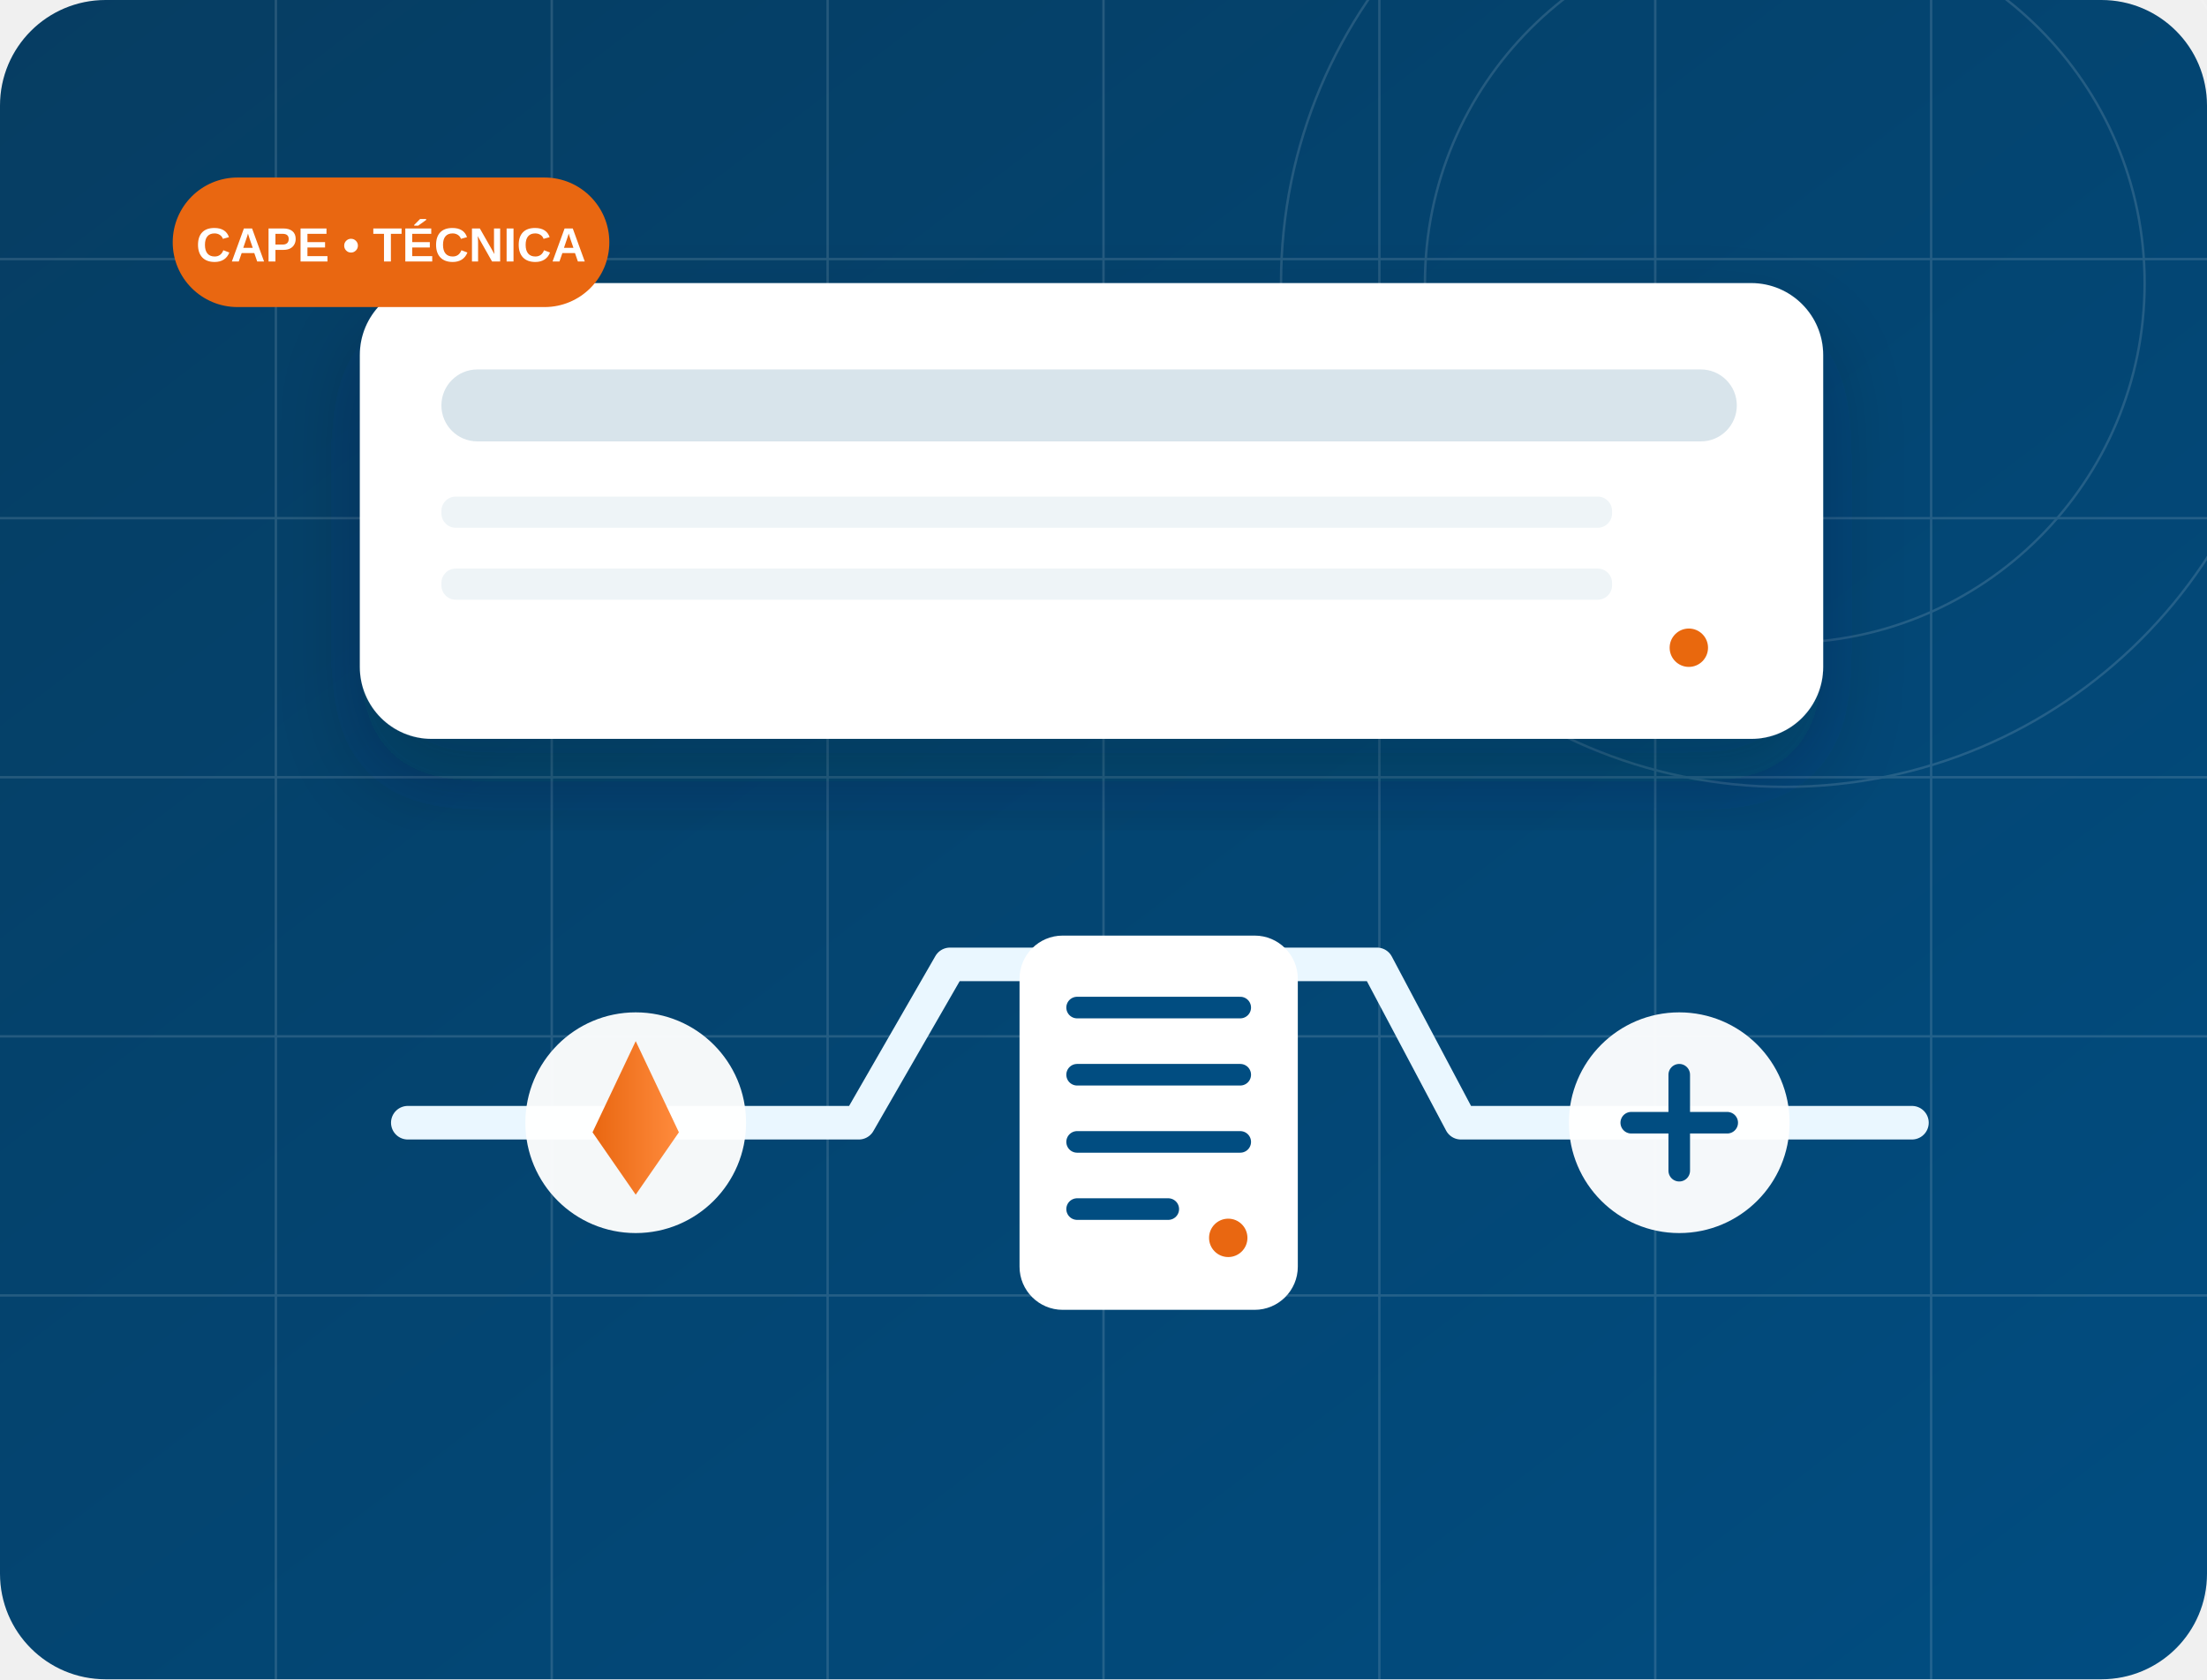
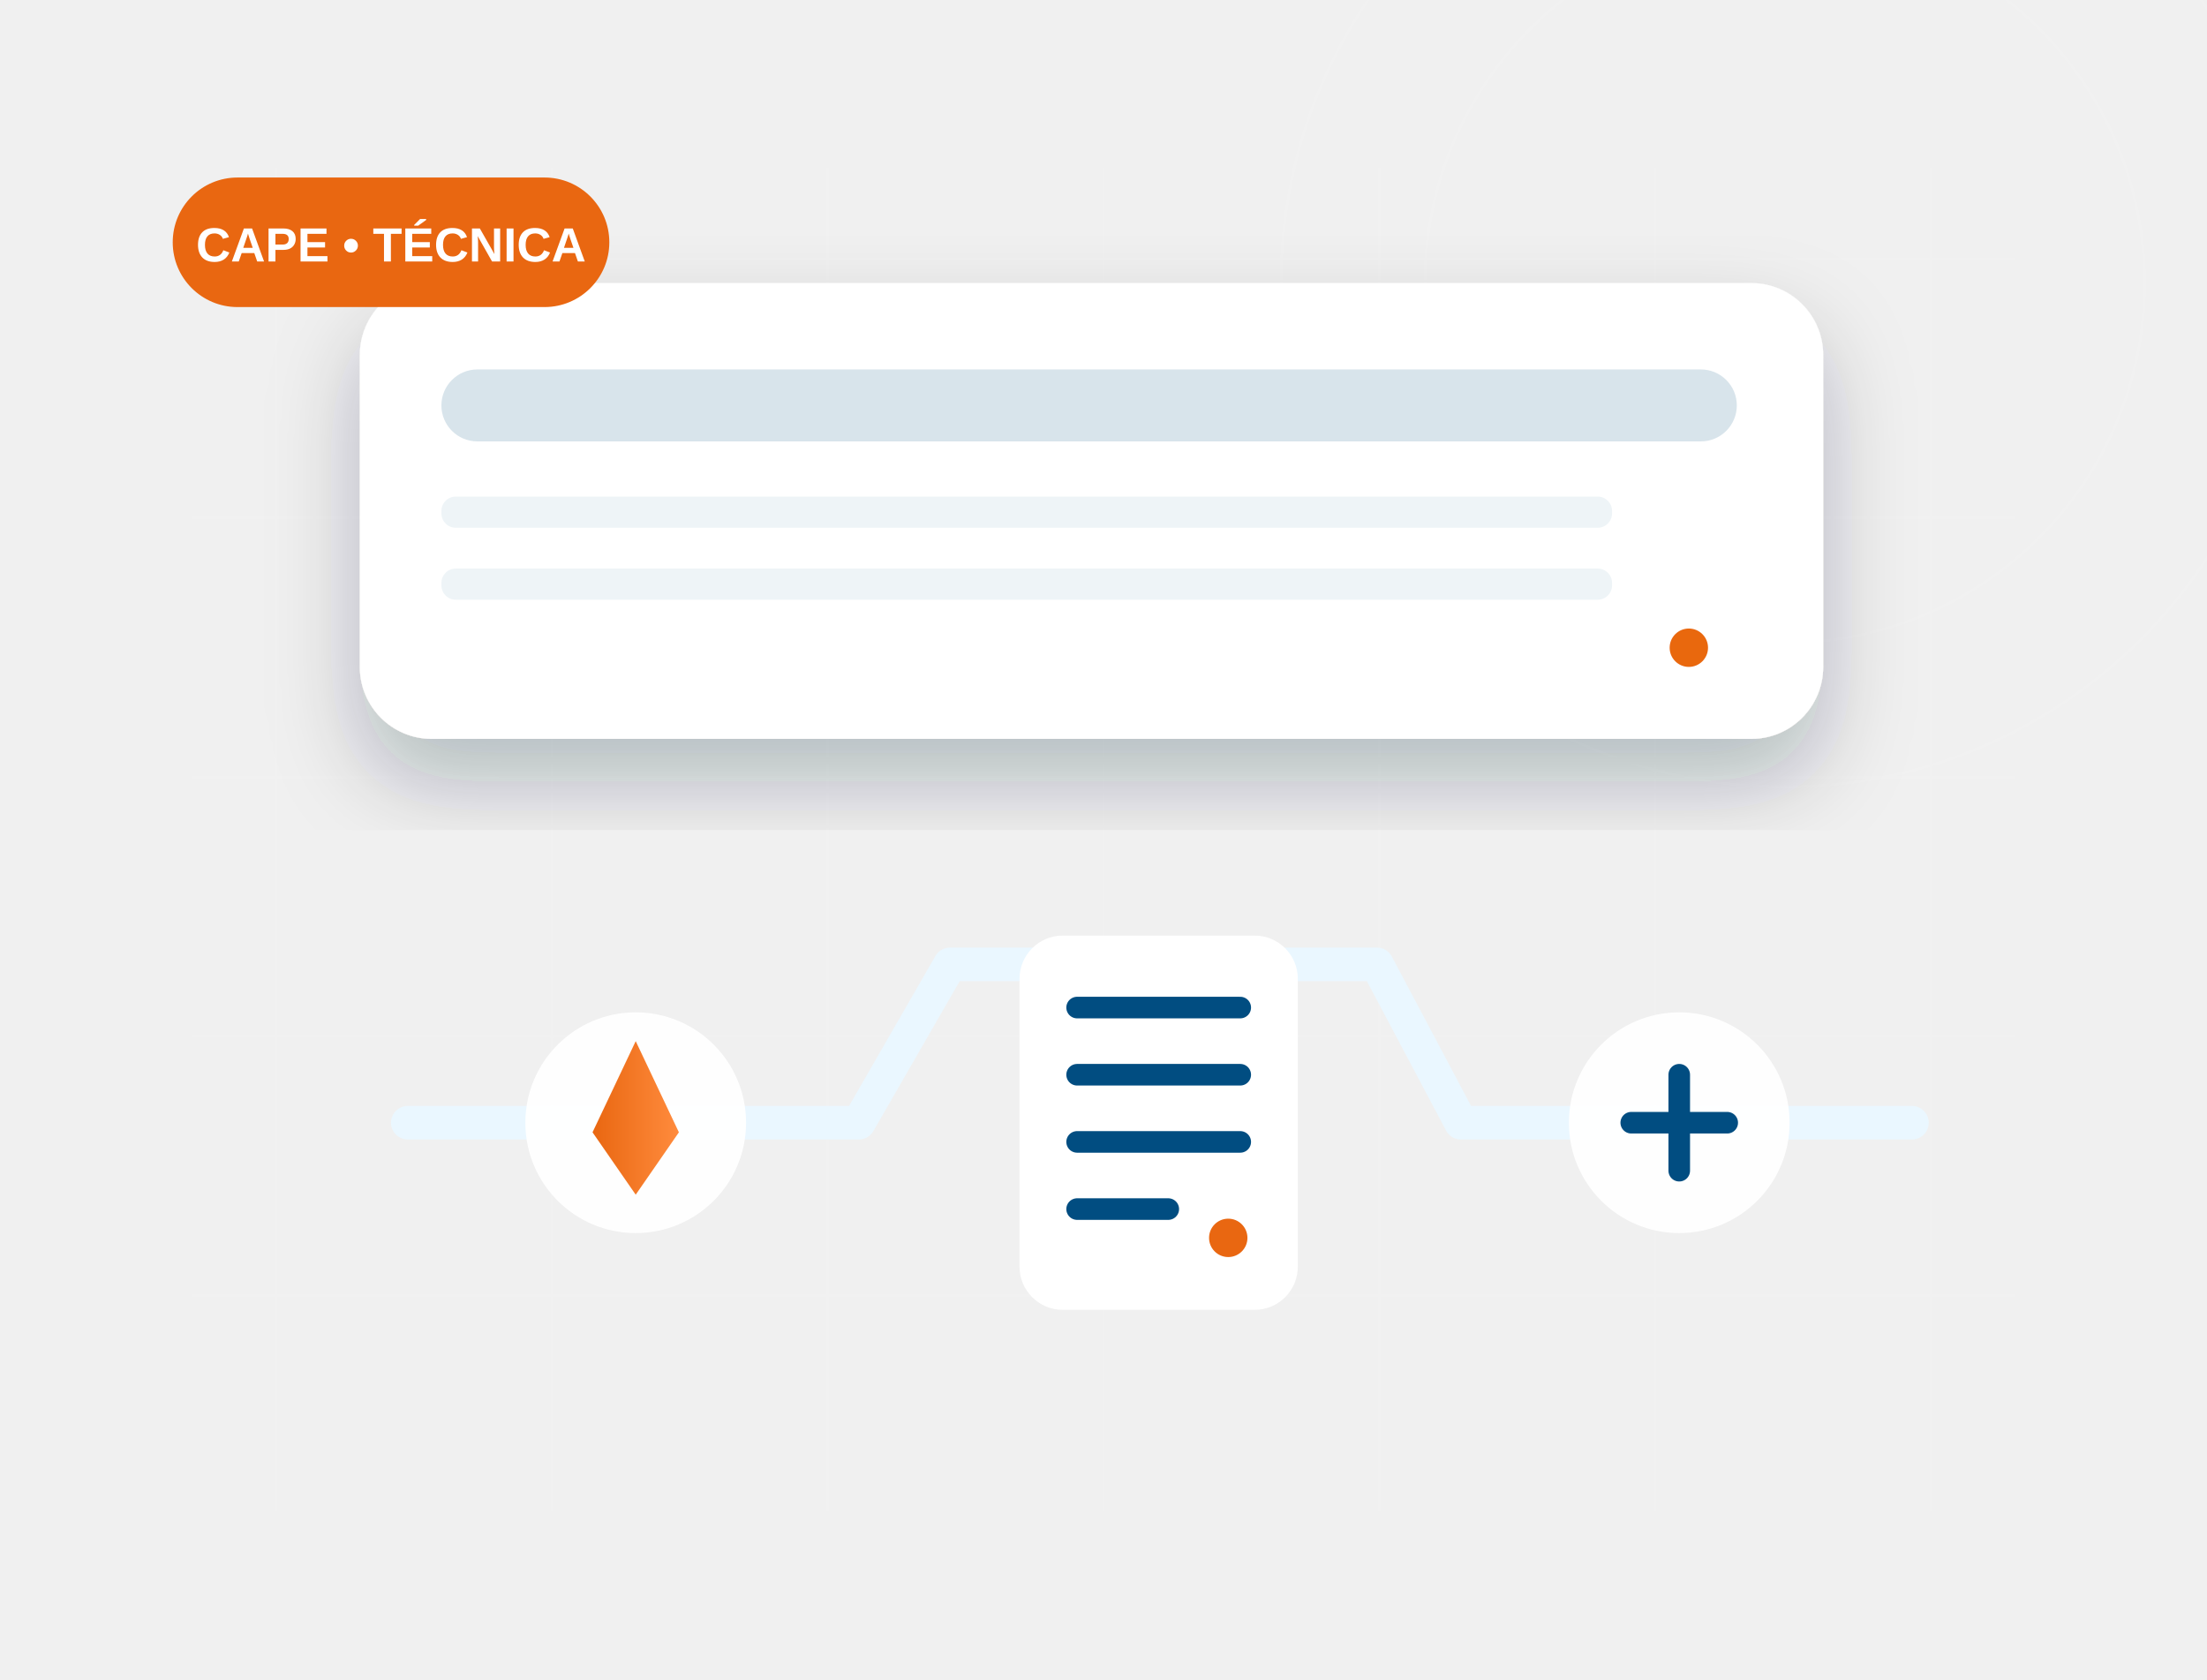
<svg xmlns="http://www.w3.org/2000/svg" viewBox="0 0 920 700">
  <defs>
    <linearGradient id="bg" x1="0" x2="1" y1="0" y2="1">
      <stop offset="0" stop-color="#063d62" />
      <stop offset="1" stop-color="#014D81" />
    </linearGradient>
    <linearGradient id="orange" x1="0" x2="1">
      <stop offset="0" stop-color="#E96711" />
      <stop offset="1" stop-color="#ff8b3d" />
    </linearGradient>
    <filter id="shadow" x="-20%" y="-20%" width="140%" height="140%">
      <feDropShadow dx="0" dy="18" stdDeviation="18" flood-color="#001f34" flood-opacity=".25" />
    </filter>
  </defs>
-   <rect width="920" height="700" rx="44" fill="url(#bg)" />
-   <g opacity=".13" stroke="#fff" fill="none">
-     <path d="M0 108h920M0 216h920M0 324h920M0 432h920M0 540h920M115 0v700M230 0v700M345 0v700M460 0v700M575 0v700M690 0v700M805 0v700" />
+   <rect width="920" height="700" rx="44" fill="none" />
+   <g opacity=".09" stroke="#fff" fill="none">
+     <path d="M80 108h760M80 216h760M80 324h760M80 432h760M80 540h760M115 70v560M230 70v560M345 70v560M460 70v560M575 70v560M690 70v560M805 70v560" />
    <circle cx="744" cy="118" r="210" />
    <circle cx="744" cy="118" r="150" />
  </g>
  <g filter="url(#shadow)">
    <rect x="150" y="118" width="610" height="190" rx="30" fill="#fff" />
    <rect x="184" y="154" width="540" height="30" rx="15" fill="#d8e4eb" />
    <rect x="184" y="207" width="488" height="13" rx="6" fill="#eef4f7" />
    <rect x="184" y="237" width="488" height="13" rx="6" fill="#eef4f7" />
    <circle cx="704" cy="270" r="8" fill="#E96711" />
  </g>
  <g transform="translate(170 390)">
    <path d="M0 78h188l38-66h178l35 66h188" fill="none" stroke="#eaf7ff" stroke-width="14" stroke-linecap="round" stroke-linejoin="round" />
    <circle cx="95" cy="78" r="46" fill="#fff" opacity=".96" />
    <path d="M77 82l18-38 18 38-18 26z" fill="url(#orange)" />
    <circle cx="530" cy="78" r="46" fill="#fff" opacity=".96" />
    <path d="M510 78h40M530 58v40" stroke="#014D81" stroke-width="9" stroke-linecap="round" />
    <rect x="255" y="0" width="116" height="156" rx="18" fill="#fff" />
    <path d="M279 30h68M279 58h68M279 86h68M279 114h38" stroke="#014D81" stroke-width="9" stroke-linecap="round" />
    <circle cx="342" cy="126" r="8" fill="#E96711" />
  </g>
  <g transform="translate(72 74)">
    <rect width="182" height="54" rx="27" fill="#E96711" />
    <text x="91" y="35" text-anchor="middle" font-family="Arial,sans-serif" font-size="20" font-weight="700" fill="#fff">CAPE • TÉCNICA</text>
  </g>
</svg>
